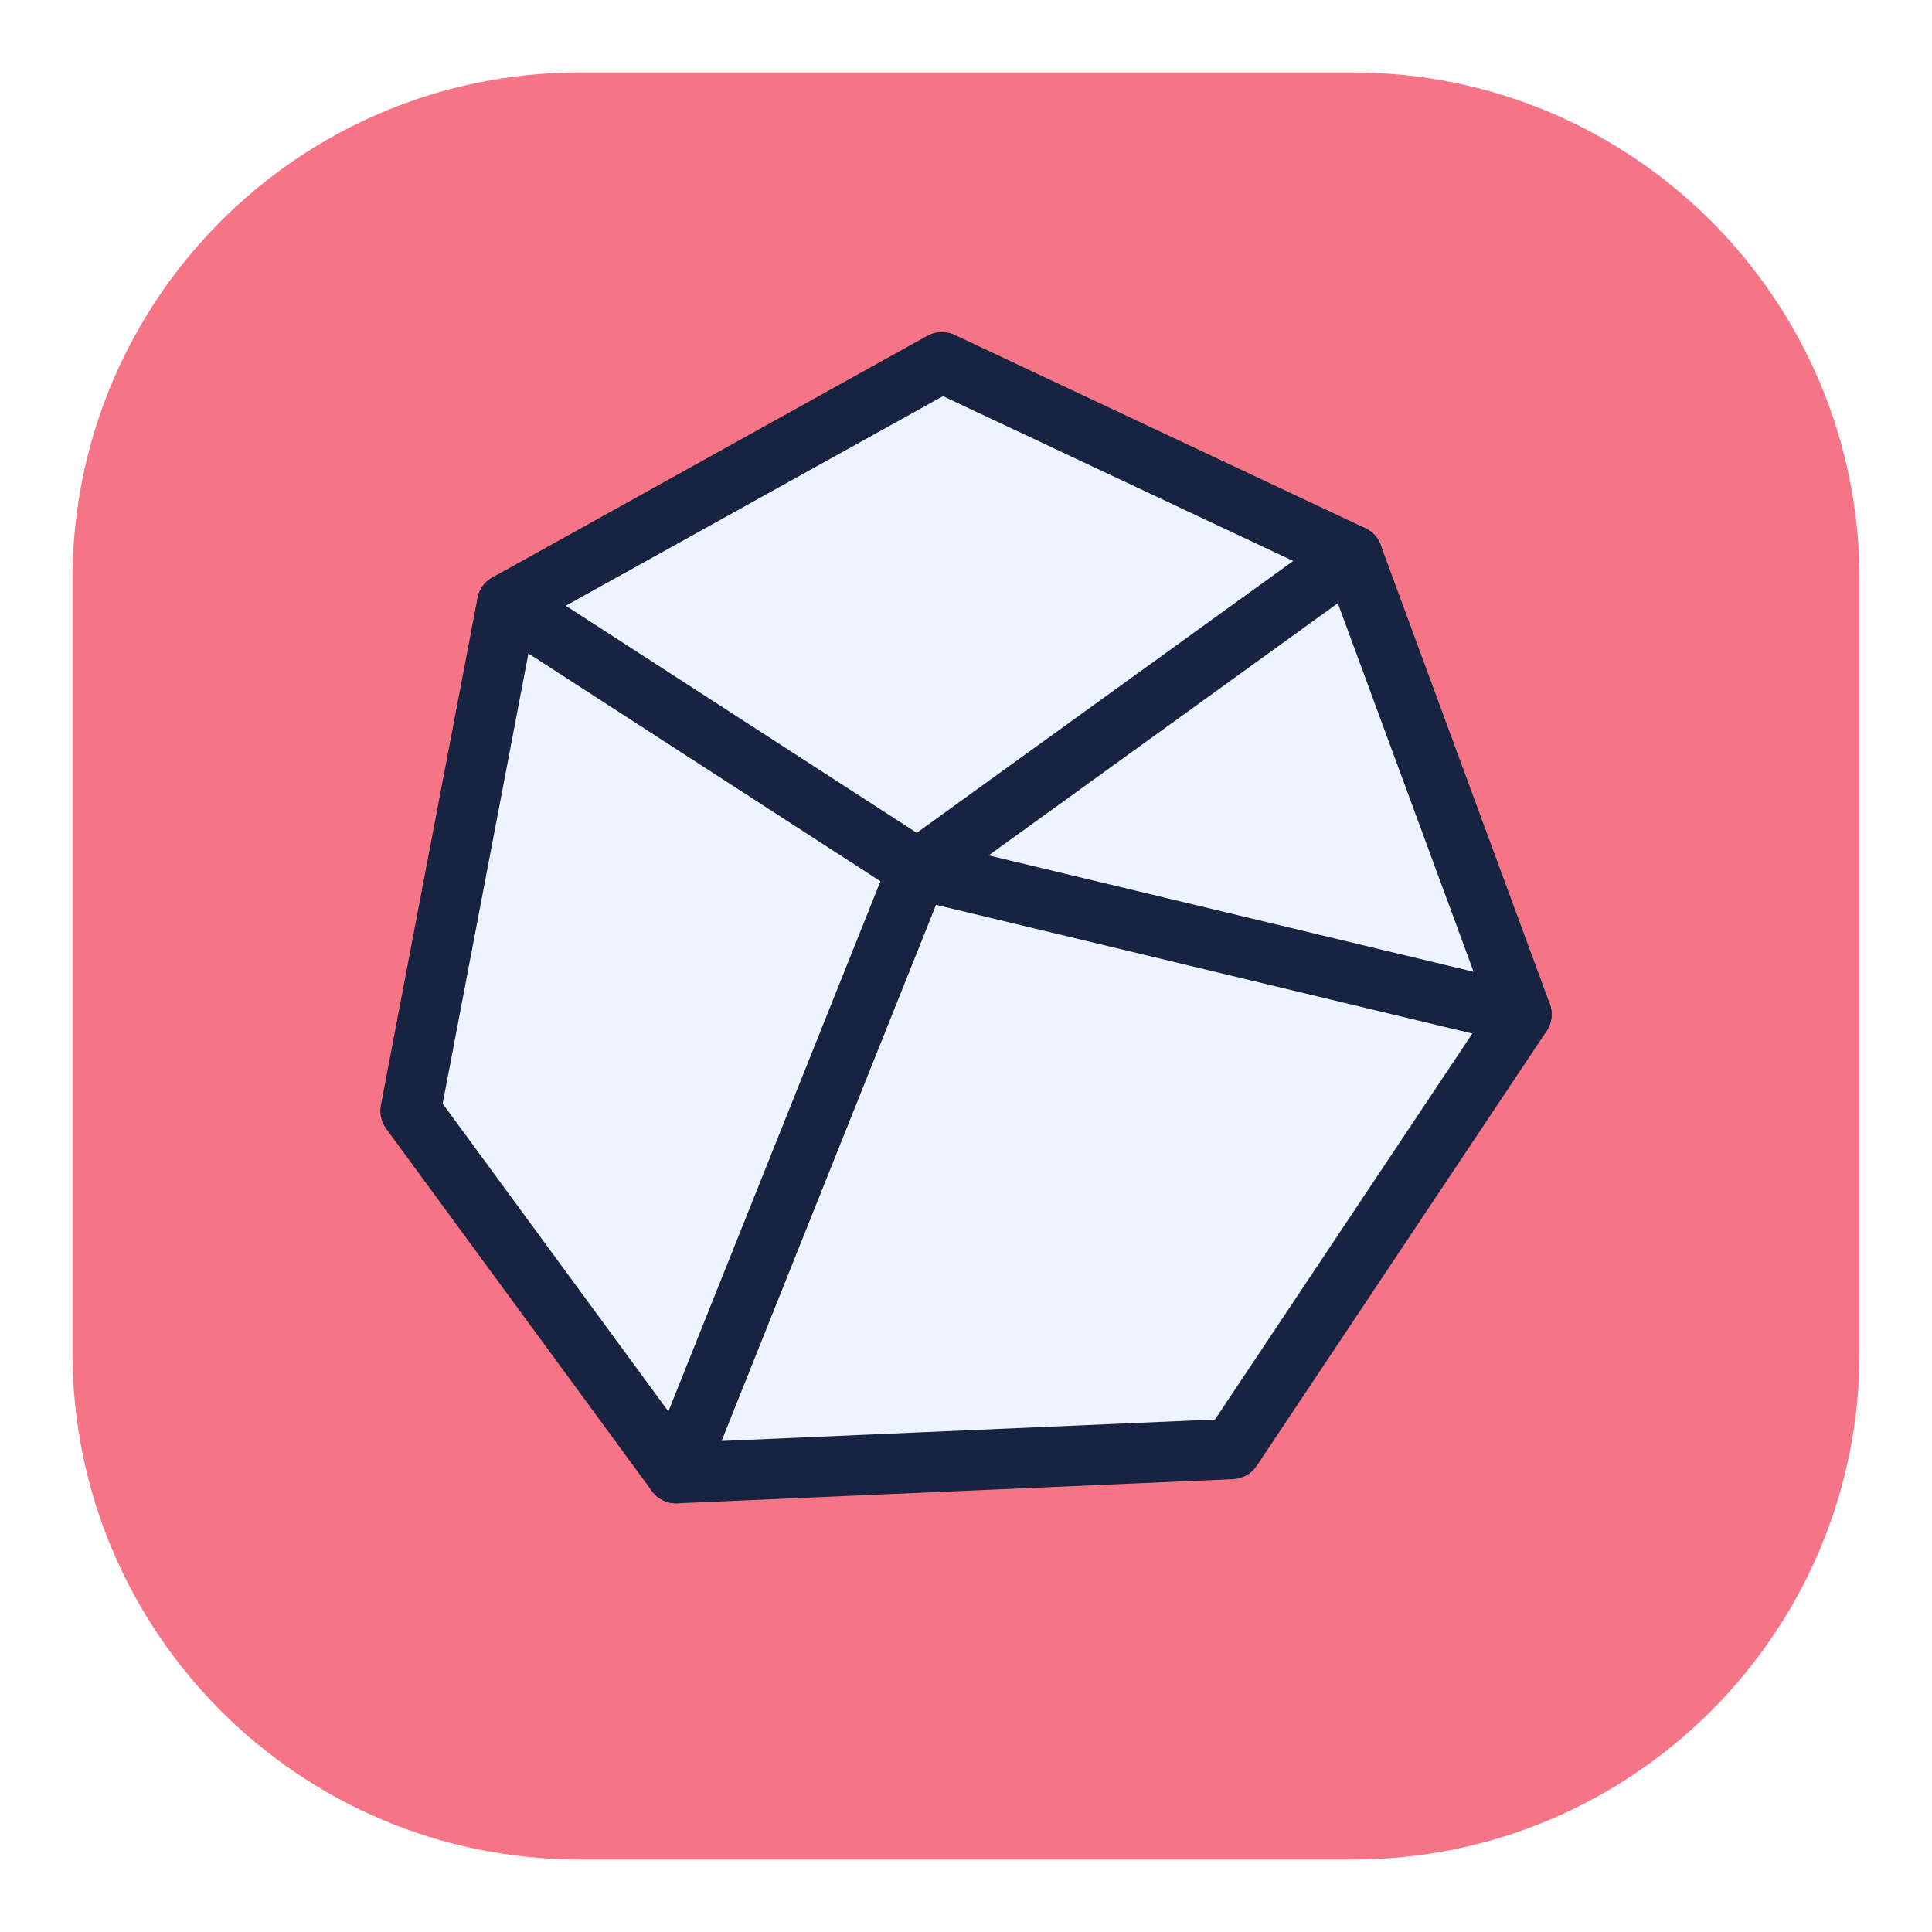
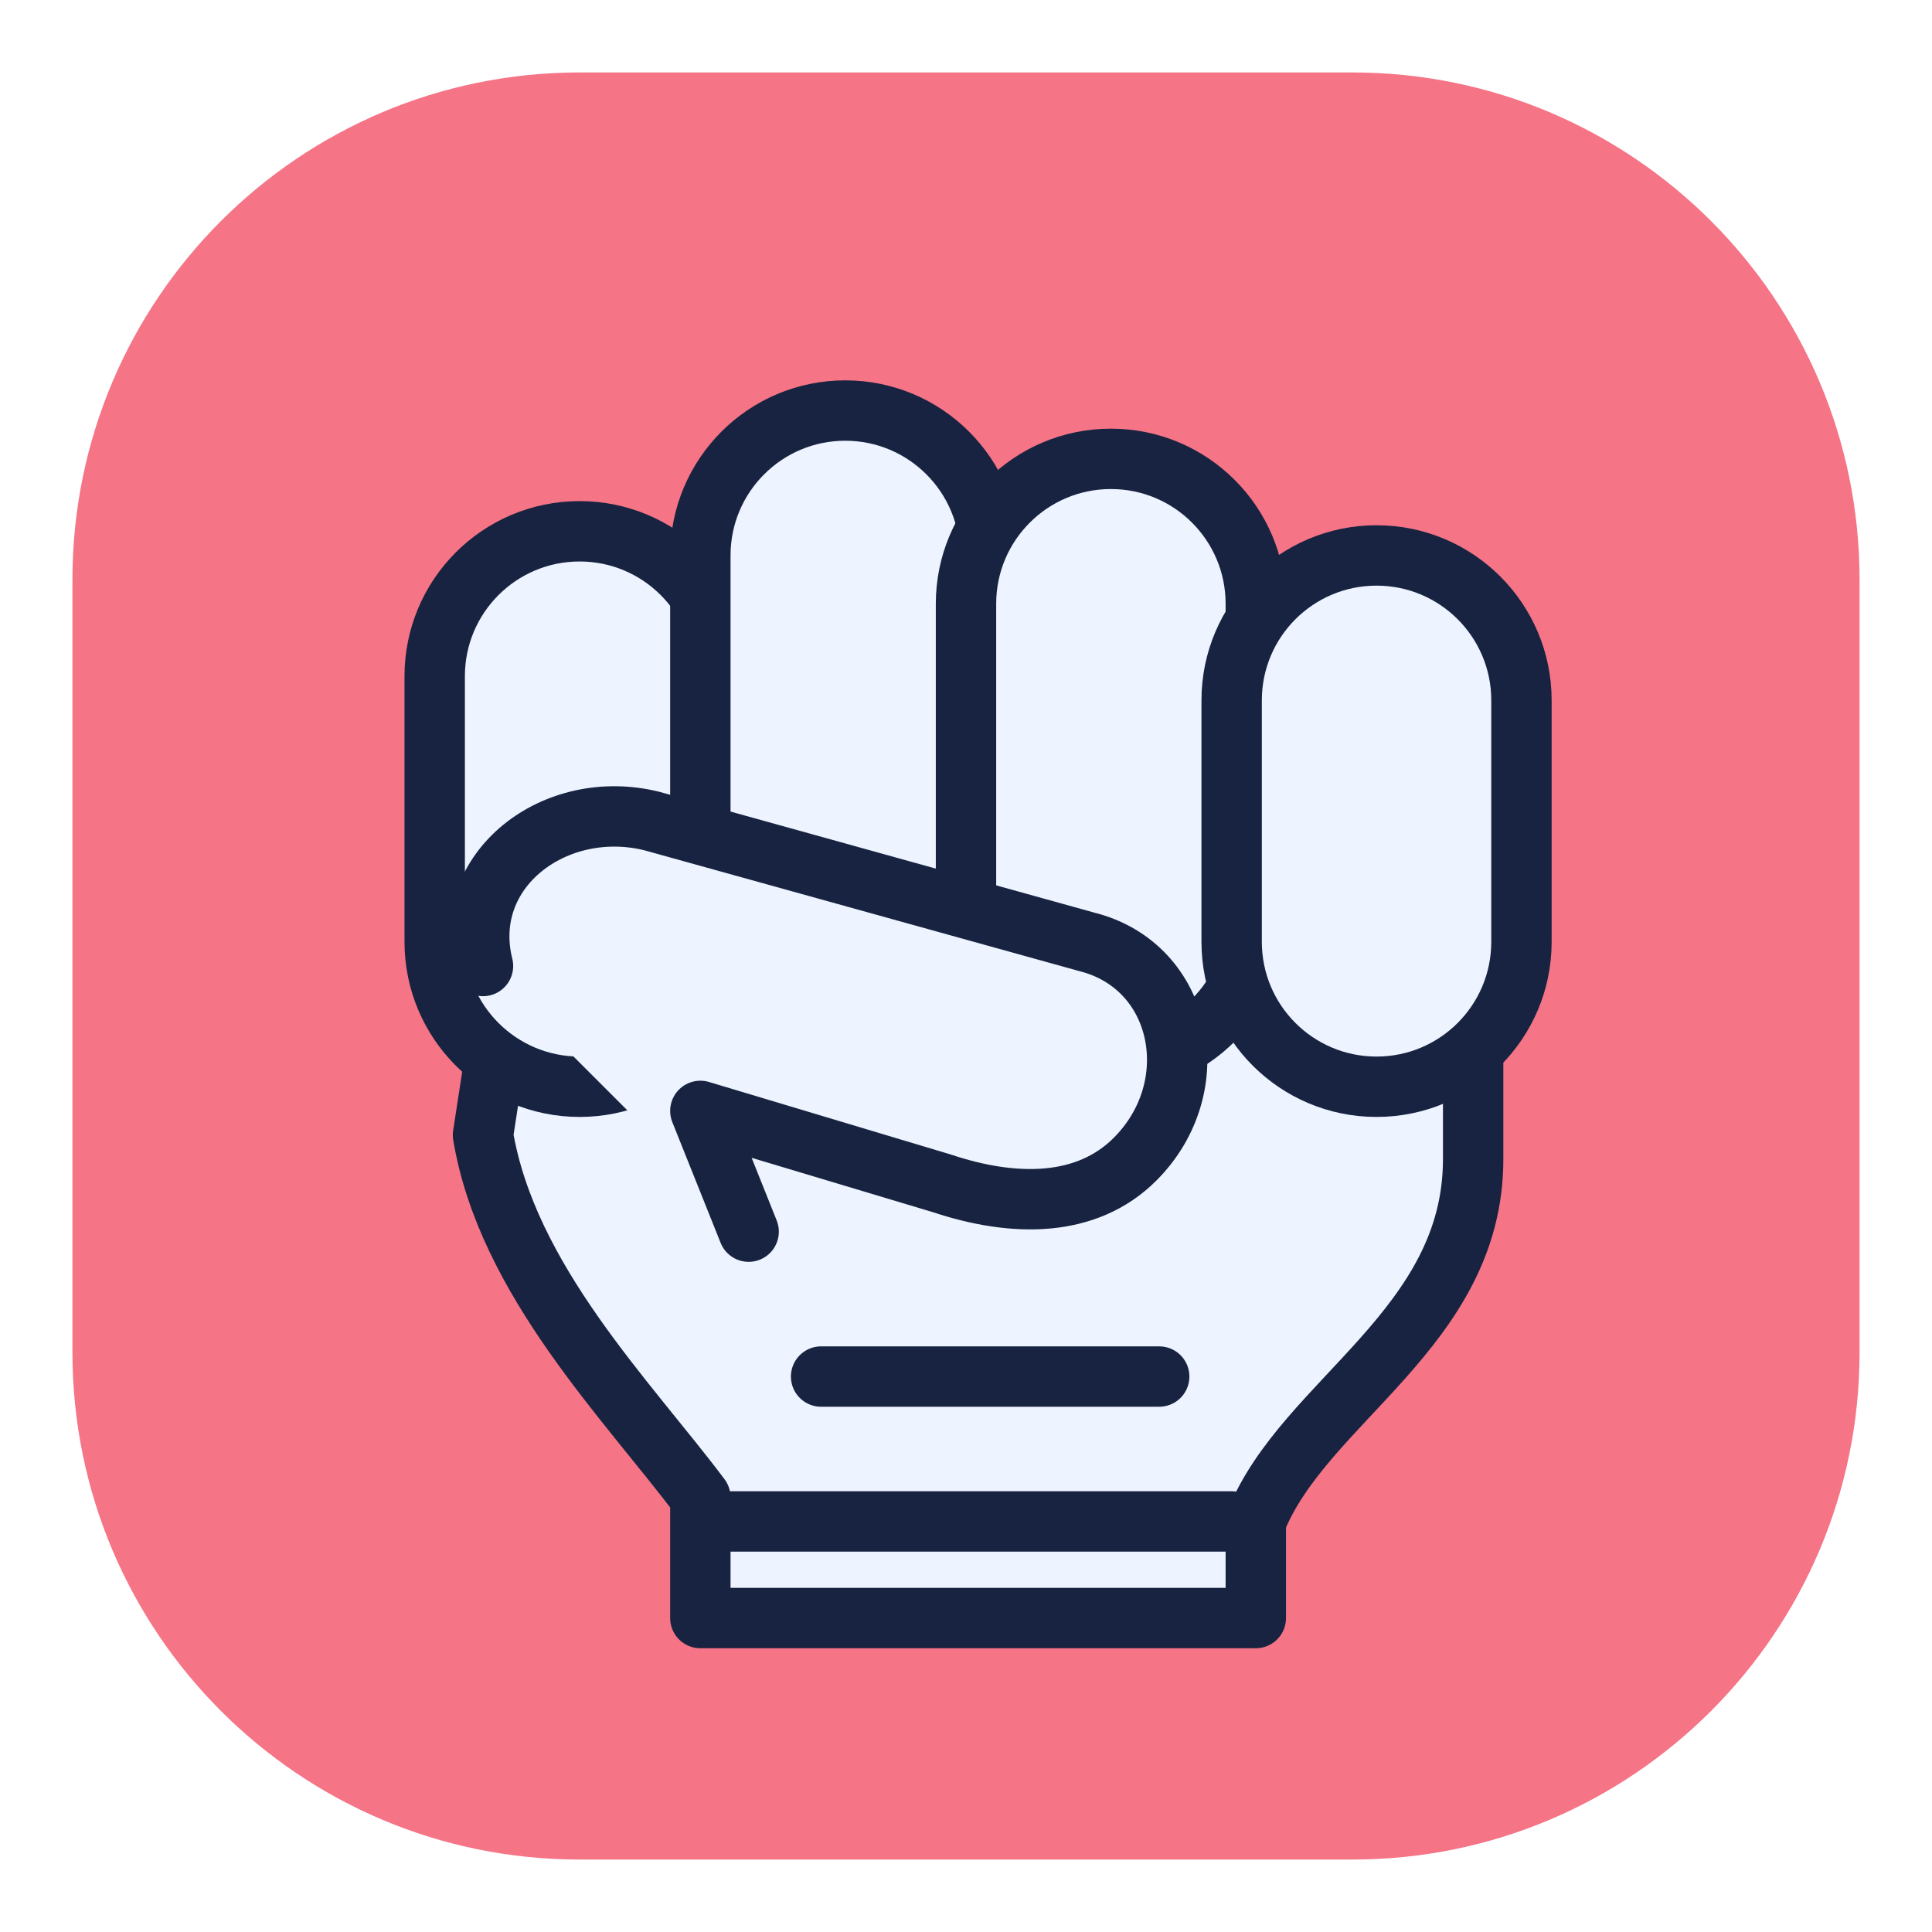
<svg xmlns="http://www.w3.org/2000/svg" viewBox="0 0 80 80">
  <rect x="3" y="3" width="74" height="74" rx="21" fill="#f57486" />
  <g fill="#edf3ff" stroke="#172340" stroke-width="2.5" stroke-linecap="round" stroke-linejoin="round">
-     <path d="M17 46L21 25L39 15L56 23L63 42L51 60L28 61Z" />
-     <path d="M21 25L38 36L56 23M38 36L28 61M38 36L63 42" fill="none" />
+     <path d="M22 34H61V48C61 55 54 58 52 63V67H29V62C26 58 21 53 20 47Z" />
+     <rect x="18" y="22" width="12" height="23" rx="6" />
+     <rect x="29" y="17" width="12" height="27" rx="6" />
+     <rect x="40" y="19" width="12" height="25" rx="6" />
+     <rect x="51" y="23" width="12" height="22" rx="6" />
+     <path d="M20 40C19 36 23 33 27 34L45 39C49 40 50 45 47 48C45 50 42 50 39 49L29 46L31 51" />
+     <path d="M34 57H48M30 63H51" fill="none" />
  </g>
</svg>
